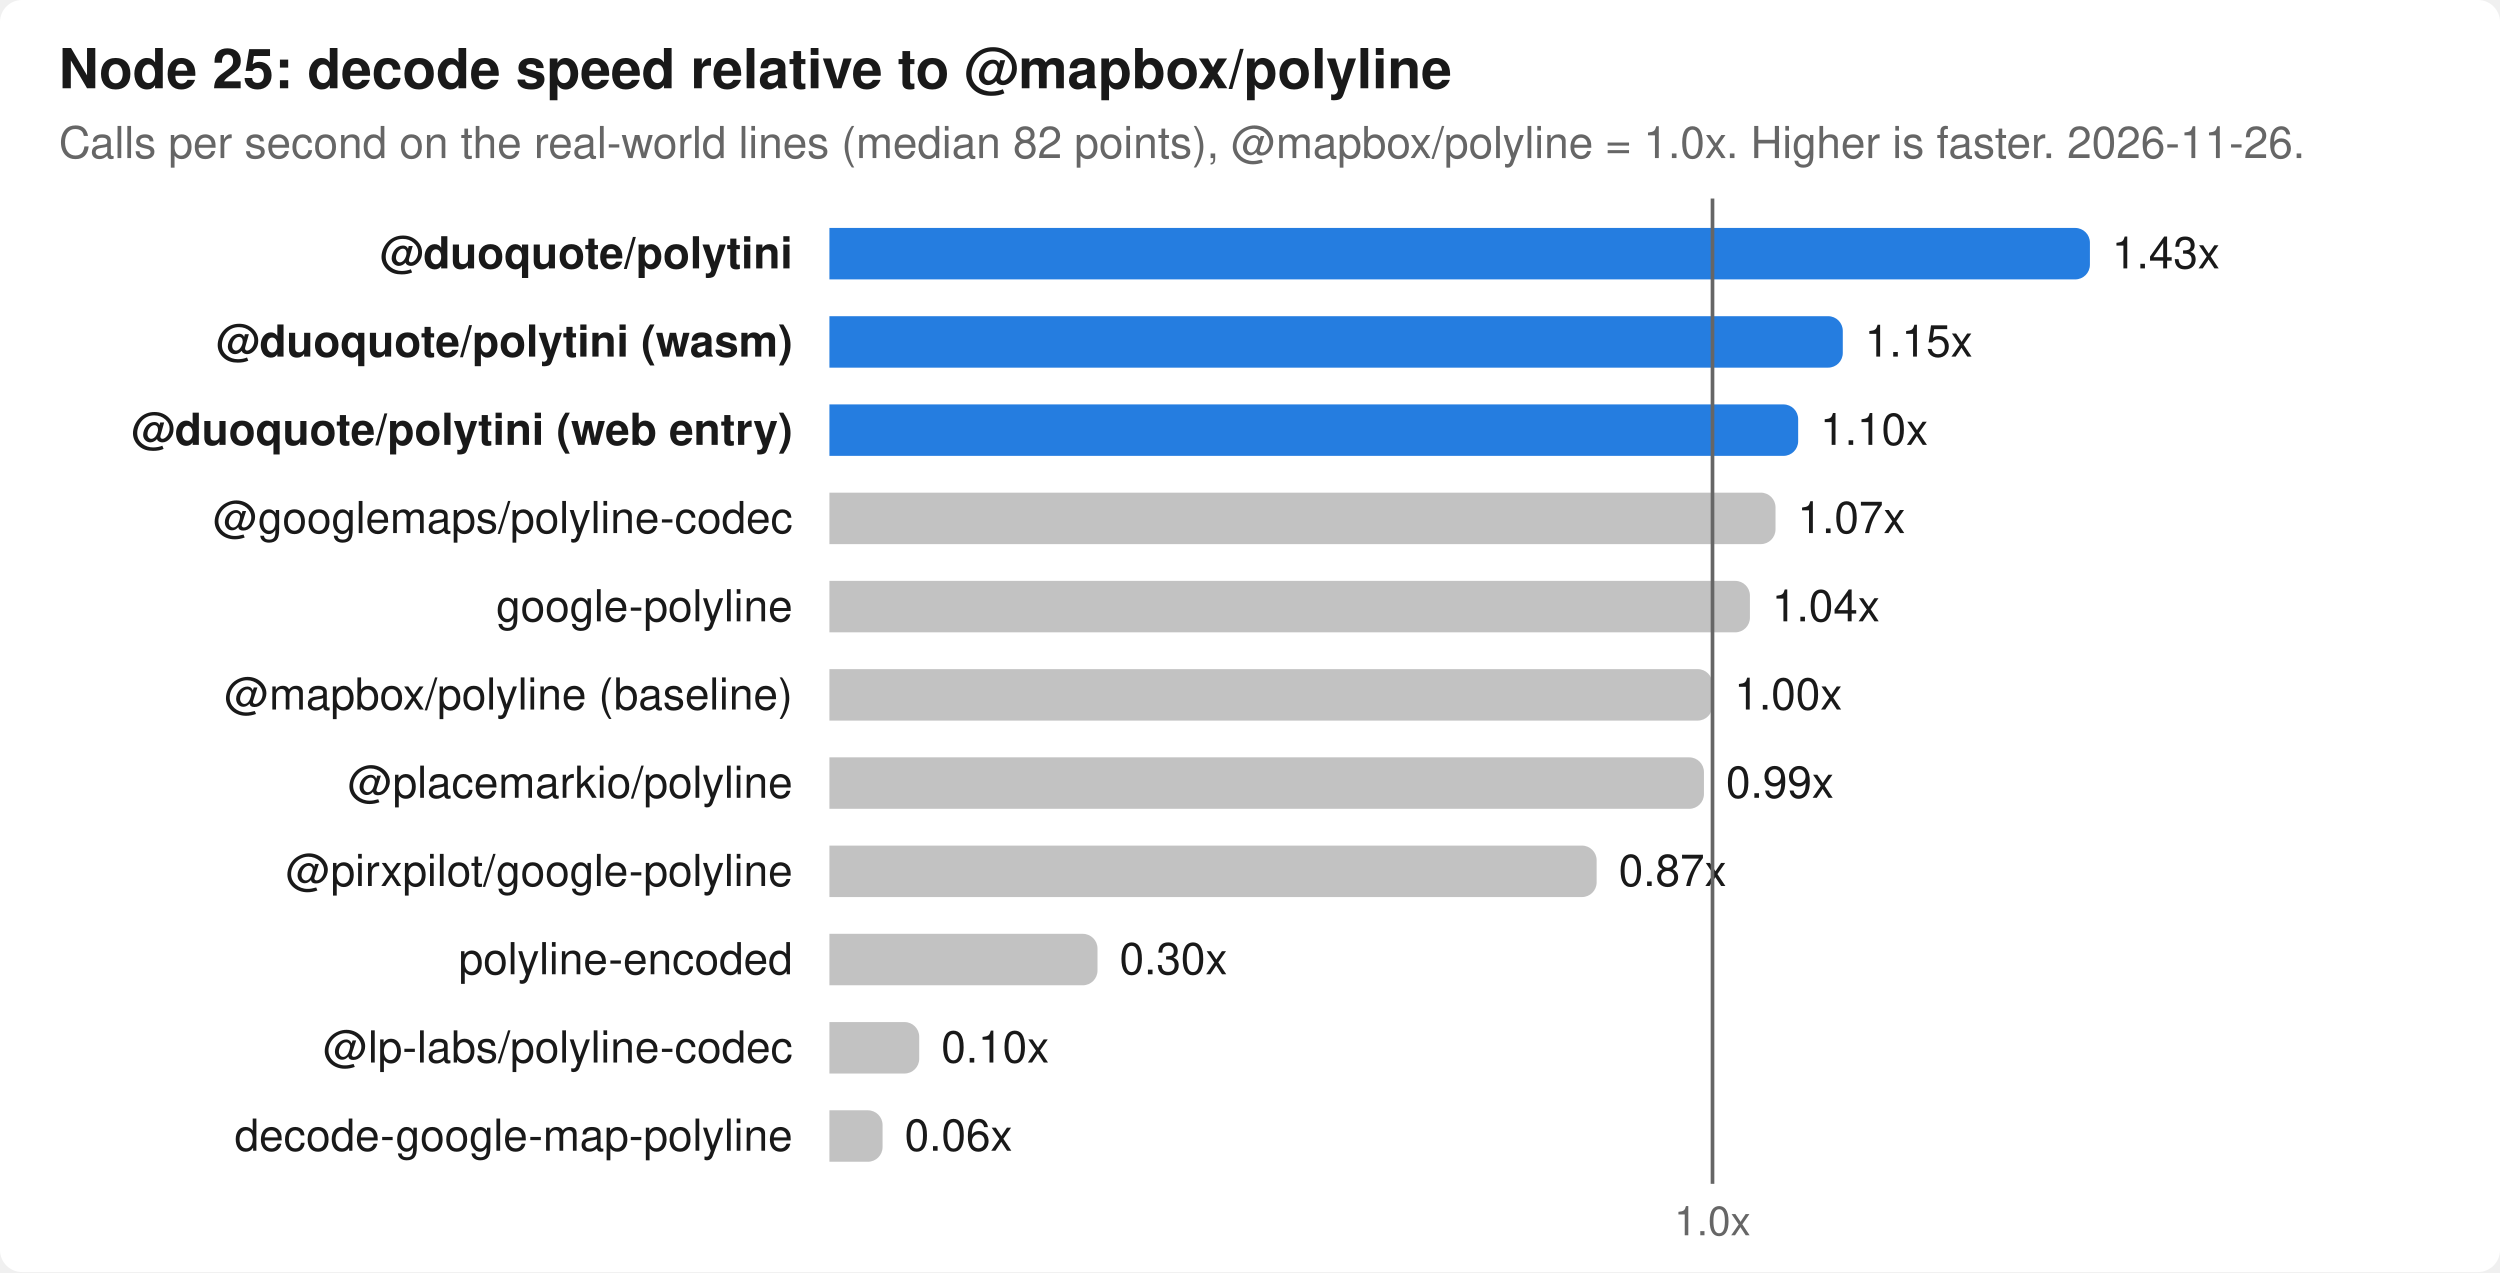
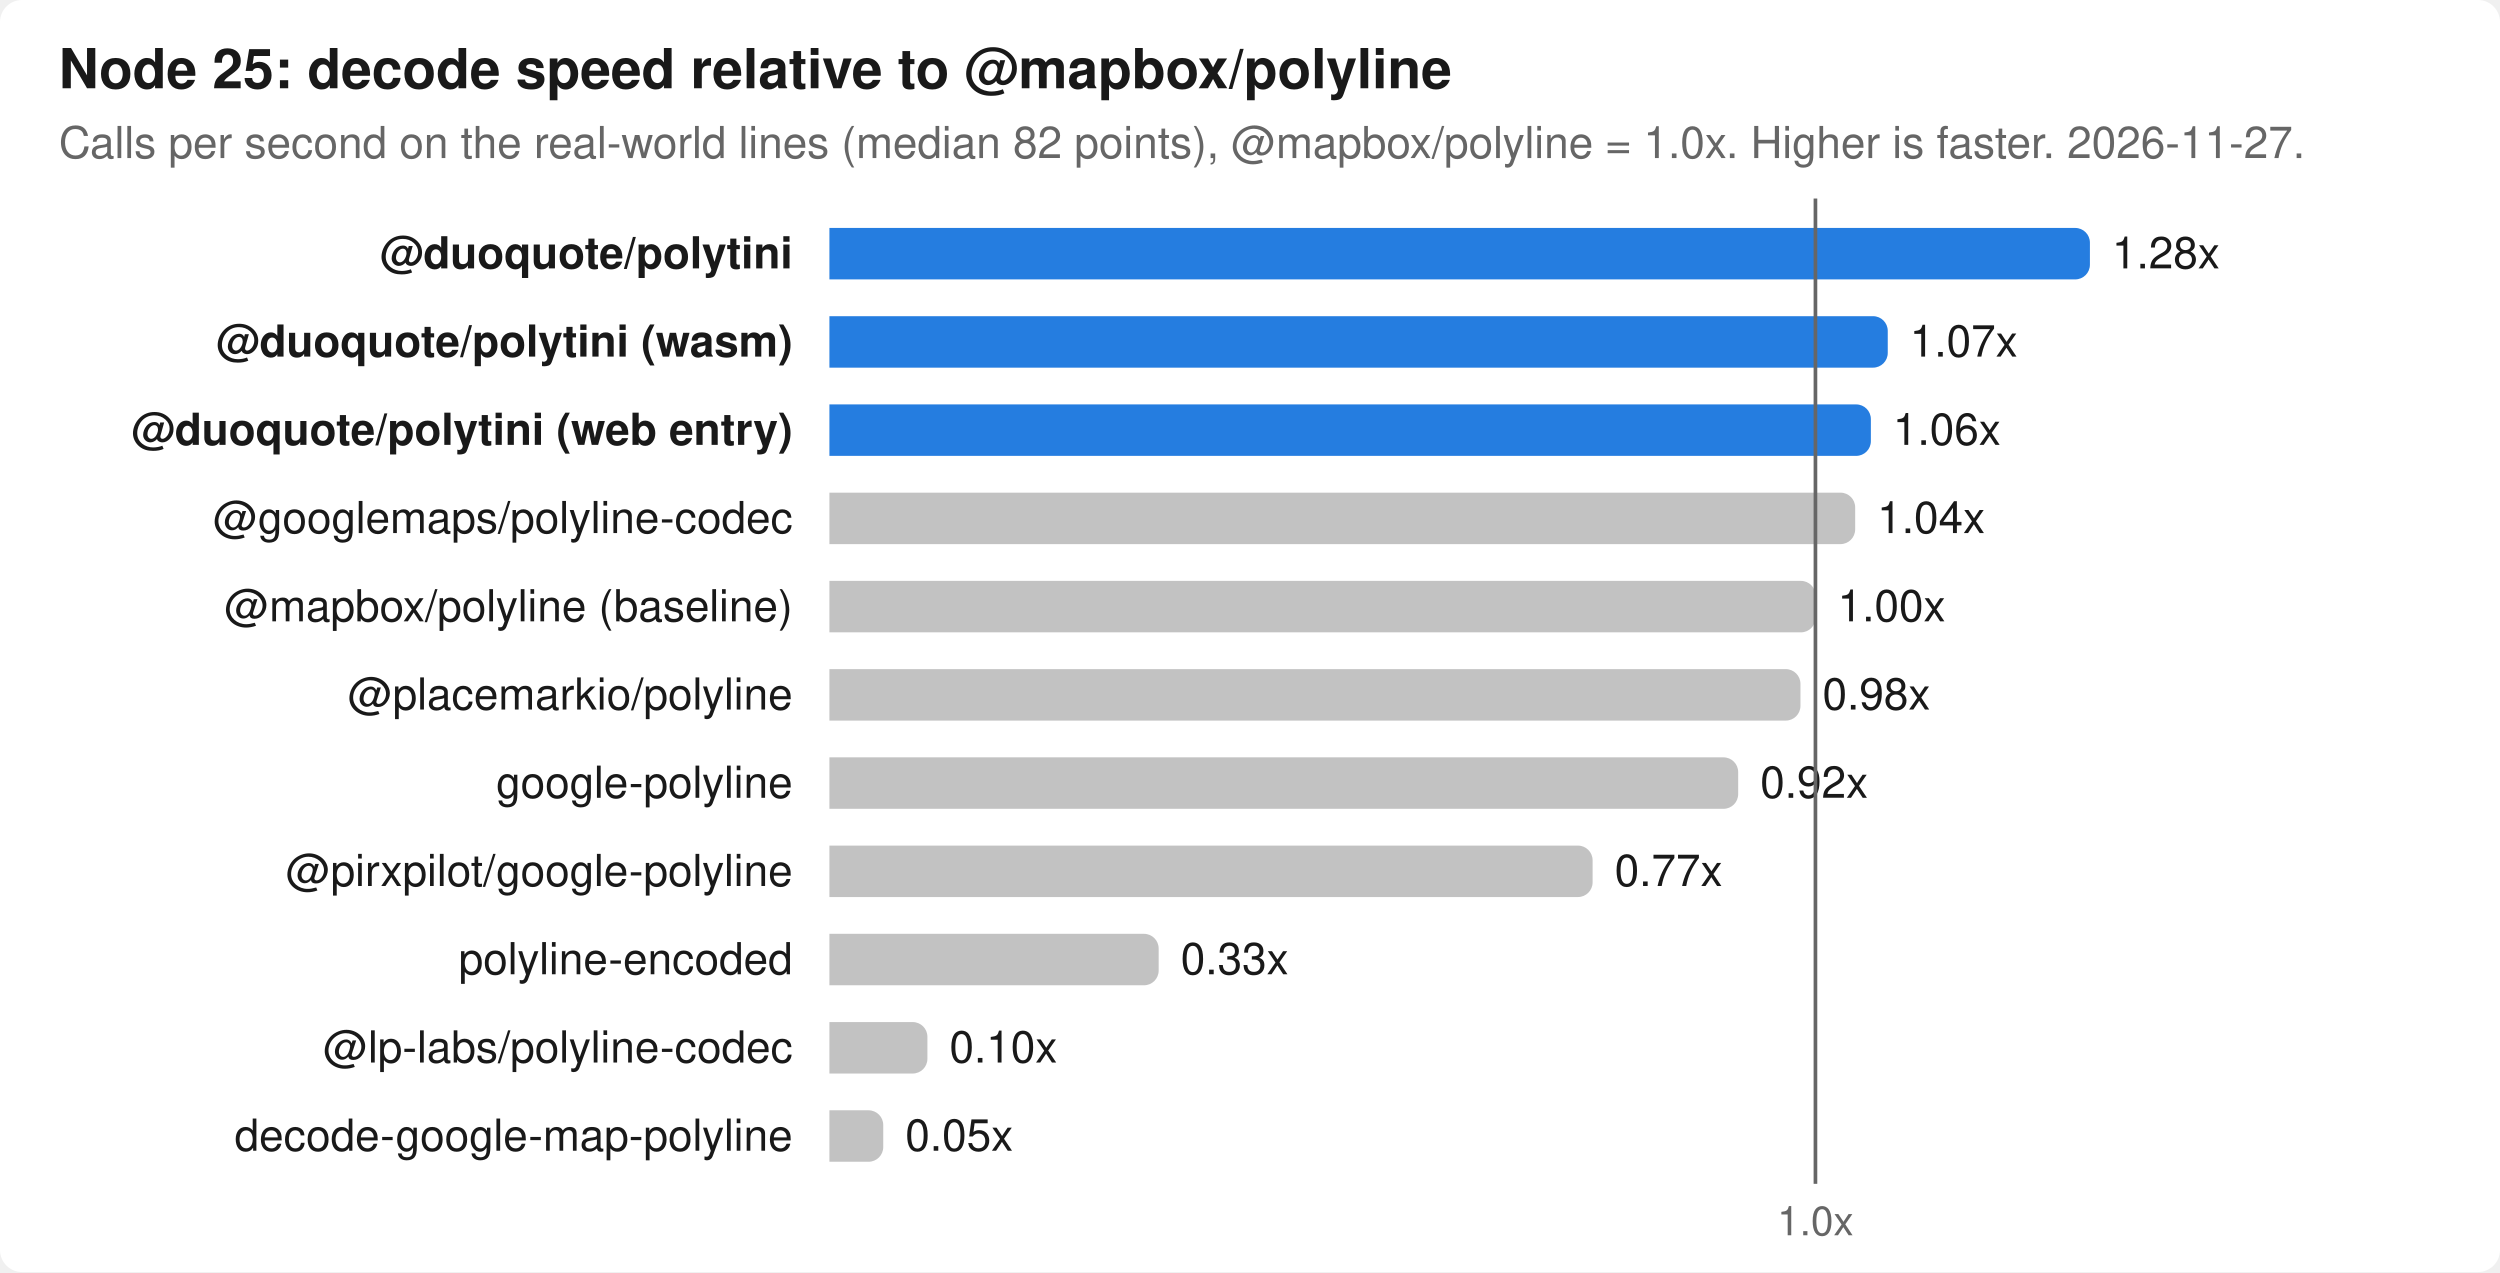
<svg xmlns="http://www.w3.org/2000/svg" width="680" height="346" viewBox="0 0 680 346" role="img" aria-labelledby="t d" font-family="-apple-system, BlinkMacSystemFont, 'Segoe UI', Helvetica, Arial, sans-serif">
  <rect width="680" height="346" rx="6" fill="#ffffff" />
  <text x="16" y="24" font-size="15" font-weight="600" fill="#191919">Node 25: decode speed relative to @mapbox/polyline</text>
-   <text x="16" y="43" font-size="12" fill="#666666">Calls per second on the real-world lines (median 82 points), @mapbox/polyline = 1.0x. Higher is faster. 2026-11-26.</text>
+   <text x="16" y="43" font-size="12" fill="#666666">Calls per second on the real-world lines (median 82 points), @mapbox/polyline = 1.0x. Higher is faster. 2026-11-27.</text>
  <text x="215.6" y="73" font-size="12" text-anchor="end" fill="#191919" font-weight="600">@duoquote/polytini</text>
  <path d="M225.6,62h338.857a4,4 0 0 1 4,4v6a4,4 0 0 1 -4,4h-338.857z" fill="#257de0" />
-   <text x="574.457" y="73" font-size="12" fill="#191919">1.43x</text>
+   <text x="574.457" y="73" font-size="12" fill="#191919">1.28x</text>
  <text x="215.6" y="97" font-size="12" text-anchor="end" fill="#191919" font-weight="600">@duoquote/polytini (wasm)</text>
-   <path d="M225.6,86h271.64a4,4 0 0 1 4,4v6a4,4 0 0 1 -4,4h-271.64z" fill="#257de0" />
-   <text x="507.24" y="97" font-size="12" fill="#191919">1.15x</text>
+   <path d="M225.6,86h283.869a4,4 0 0 1 4,4v6a4,4 0 0 1 -4,4h-283.869z" fill="#257de0" />
+   <text x="519.469" y="97" font-size="12" fill="#191919">1.07x</text>
  <text x="215.6" y="121" font-size="12" text-anchor="end" fill="#191919" font-weight="600">@duoquote/polytini (web entry)</text>
-   <path d="M225.6,110h259.501a4,4 0 0 1 4,4v6a4,4 0 0 1 -4,4h-259.501z" fill="#257de0" />
-   <text x="495.101" y="121" font-size="12" fill="#191919">1.10x</text>
+   <path d="M225.6,110h279.277a4,4 0 0 1 4,4v6a4,4 0 0 1 -4,4h-279.277z" fill="#257de0" />
+   <text x="514.877" y="121" font-size="12" fill="#191919">1.06x</text>
  <text x="215.6" y="145" font-size="12" text-anchor="end" fill="#191919">@googlemaps/polyline-codec</text>
-   <path d="M225.6,134h253.341a4,4 0 0 1 4,4v6a4,4 0 0 1 -4,4h-253.341z" fill="#c2c2c2" />
-   <text x="488.941" y="145" font-size="12" fill="#191919">1.07x</text>
-   <text x="215.6" y="169" font-size="12" text-anchor="end" fill="#191919">google-polyline</text>
-   <path d="M225.6,158h246.38a4,4 0 0 1 4,4v6a4,4 0 0 1 -4,4h-246.38z" fill="#c2c2c2" />
-   <text x="481.98" y="169" font-size="12" fill="#191919">1.04x</text>
-   <text x="215.6" y="193" font-size="12" text-anchor="end" fill="#191919">@mapbox/polyline (baseline)</text>
-   <path d="M225.6,182h236.166a4,4 0 0 1 4,4v6a4,4 0 0 1 -4,4h-236.166z" fill="#c2c2c2" />
-   <text x="471.766" y="193" font-size="12" fill="#191919">1.00x</text>
-   <text x="215.6" y="217" font-size="12" text-anchor="end" fill="#191919">@placemarkio/polyline</text>
-   <path d="M225.6,206h233.874a4,4 0 0 1 4,4v6a4,4 0 0 1 -4,4h-233.874z" fill="#c2c2c2" />
-   <text x="469.474" y="217" font-size="12" fill="#191919">0.99x</text>
+   <path d="M225.6,134h275.007a4,4 0 0 1 4,4v6a4,4 0 0 1 -4,4h-275.007z" fill="#c2c2c2" />
+   <text x="510.607" y="145" font-size="12" fill="#191919">1.04x</text>
+   <text x="215.6" y="169" font-size="12" text-anchor="end" fill="#191919">@mapbox/polyline (baseline)</text>
+   <path d="M225.6,158h264.242a4,4 0 0 1 4,4v6a4,4 0 0 1 -4,4h-264.242z" fill="#c2c2c2" />
+   <text x="499.842" y="169" font-size="12" fill="#191919">1.00x</text>
+   <text x="215.6" y="193" font-size="12" text-anchor="end" fill="#191919">@placemarkio/polyline</text>
+   <path d="M225.6,182h260.125a4,4 0 0 1 4,4v6a4,4 0 0 1 -4,4h-260.125z" fill="#c2c2c2" />
+   <text x="495.725" y="193" font-size="12" fill="#191919">0.98x</text>
+   <text x="215.6" y="217" font-size="12" text-anchor="end" fill="#191919">google-polyline</text>
+   <path d="M225.6,206h243.185a4,4 0 0 1 4,4v6a4,4 0 0 1 -4,4h-243.185z" fill="#c2c2c2" />
+   <text x="478.785" y="217" font-size="12" fill="#191919">0.92x</text>
  <text x="215.6" y="241" font-size="12" text-anchor="end" fill="#191919">@pirxpilot/google-polyline</text>
-   <path d="M225.6,230h204.688a4,4 0 0 1 4,4v6a4,4 0 0 1 -4,4h-204.688z" fill="#c2c2c2" />
-   <text x="440.288" y="241" font-size="12" fill="#191919">0.87x</text>
+   <path d="M225.6,230h203.59a4,4 0 0 1 4,4v6a4,4 0 0 1 -4,4h-203.59z" fill="#c2c2c2" />
+   <text x="439.19" y="241" font-size="12" fill="#191919">0.77x</text>
  <text x="215.6" y="265" font-size="12" text-anchor="end" fill="#191919">polyline-encoded</text>
-   <path d="M225.6,254h68.921a4,4 0 0 1 4,4v6a4,4 0 0 1 -4,4h-68.921z" fill="#c2c2c2" />
-   <text x="304.521" y="265" font-size="12" fill="#191919">0.30x</text>
+   <path d="M225.6,254h85.559a4,4 0 0 1 4,4v6a4,4 0 0 1 -4,4h-85.559z" fill="#c2c2c2" />
+   <text x="321.159" y="265" font-size="12" fill="#191919">0.33x</text>
  <text x="215.6" y="289" font-size="12" text-anchor="end" fill="#191919">@lp-labs/polyline-codec</text>
-   <path d="M225.6,278h20.428a4,4 0 0 1 4,4v6a4,4 0 0 1 -4,4h-20.428z" fill="#c2c2c2" />
-   <text x="256.028" y="289" font-size="12" fill="#191919">0.10x</text>
+   <path d="M225.6,278h22.654a4,4 0 0 1 4,4v6a4,4 0 0 1 -4,4h-22.654z" fill="#c2c2c2" />
+   <text x="258.254" y="289" font-size="12" fill="#191919">0.10x</text>
  <text x="215.6" y="313" font-size="12" text-anchor="end" fill="#191919">decode-google-map-polyline</text>
-   <path d="M225.6,302h10.459a4,4 0 0 1 4,4v6a4,4 0 0 1 -4,4h-10.459z" fill="#c2c2c2" />
-   <text x="246.059" y="313" font-size="12" fill="#191919">0.06x</text>
-   <line x1="465.8" y1="54" x2="465.8" y2="322" stroke="#666666" stroke-width="1" />
-   <text x="465.8" y="336" font-size="11" text-anchor="middle" fill="#666666">1.0x</text>
+   <path d="M225.6,302h10.643a4,4 0 0 1 4,4v6a4,4 0 0 1 -4,4h-10.643z" fill="#c2c2c2" />
+   <text x="246.243" y="313" font-size="12" fill="#191919">0.05x</text>
+   <line x1="493.8" y1="54" x2="493.8" y2="322" stroke="#666666" stroke-width="1" />
+   <text x="493.8" y="336" font-size="11" text-anchor="middle" fill="#666666">1.0x</text>
</svg>
